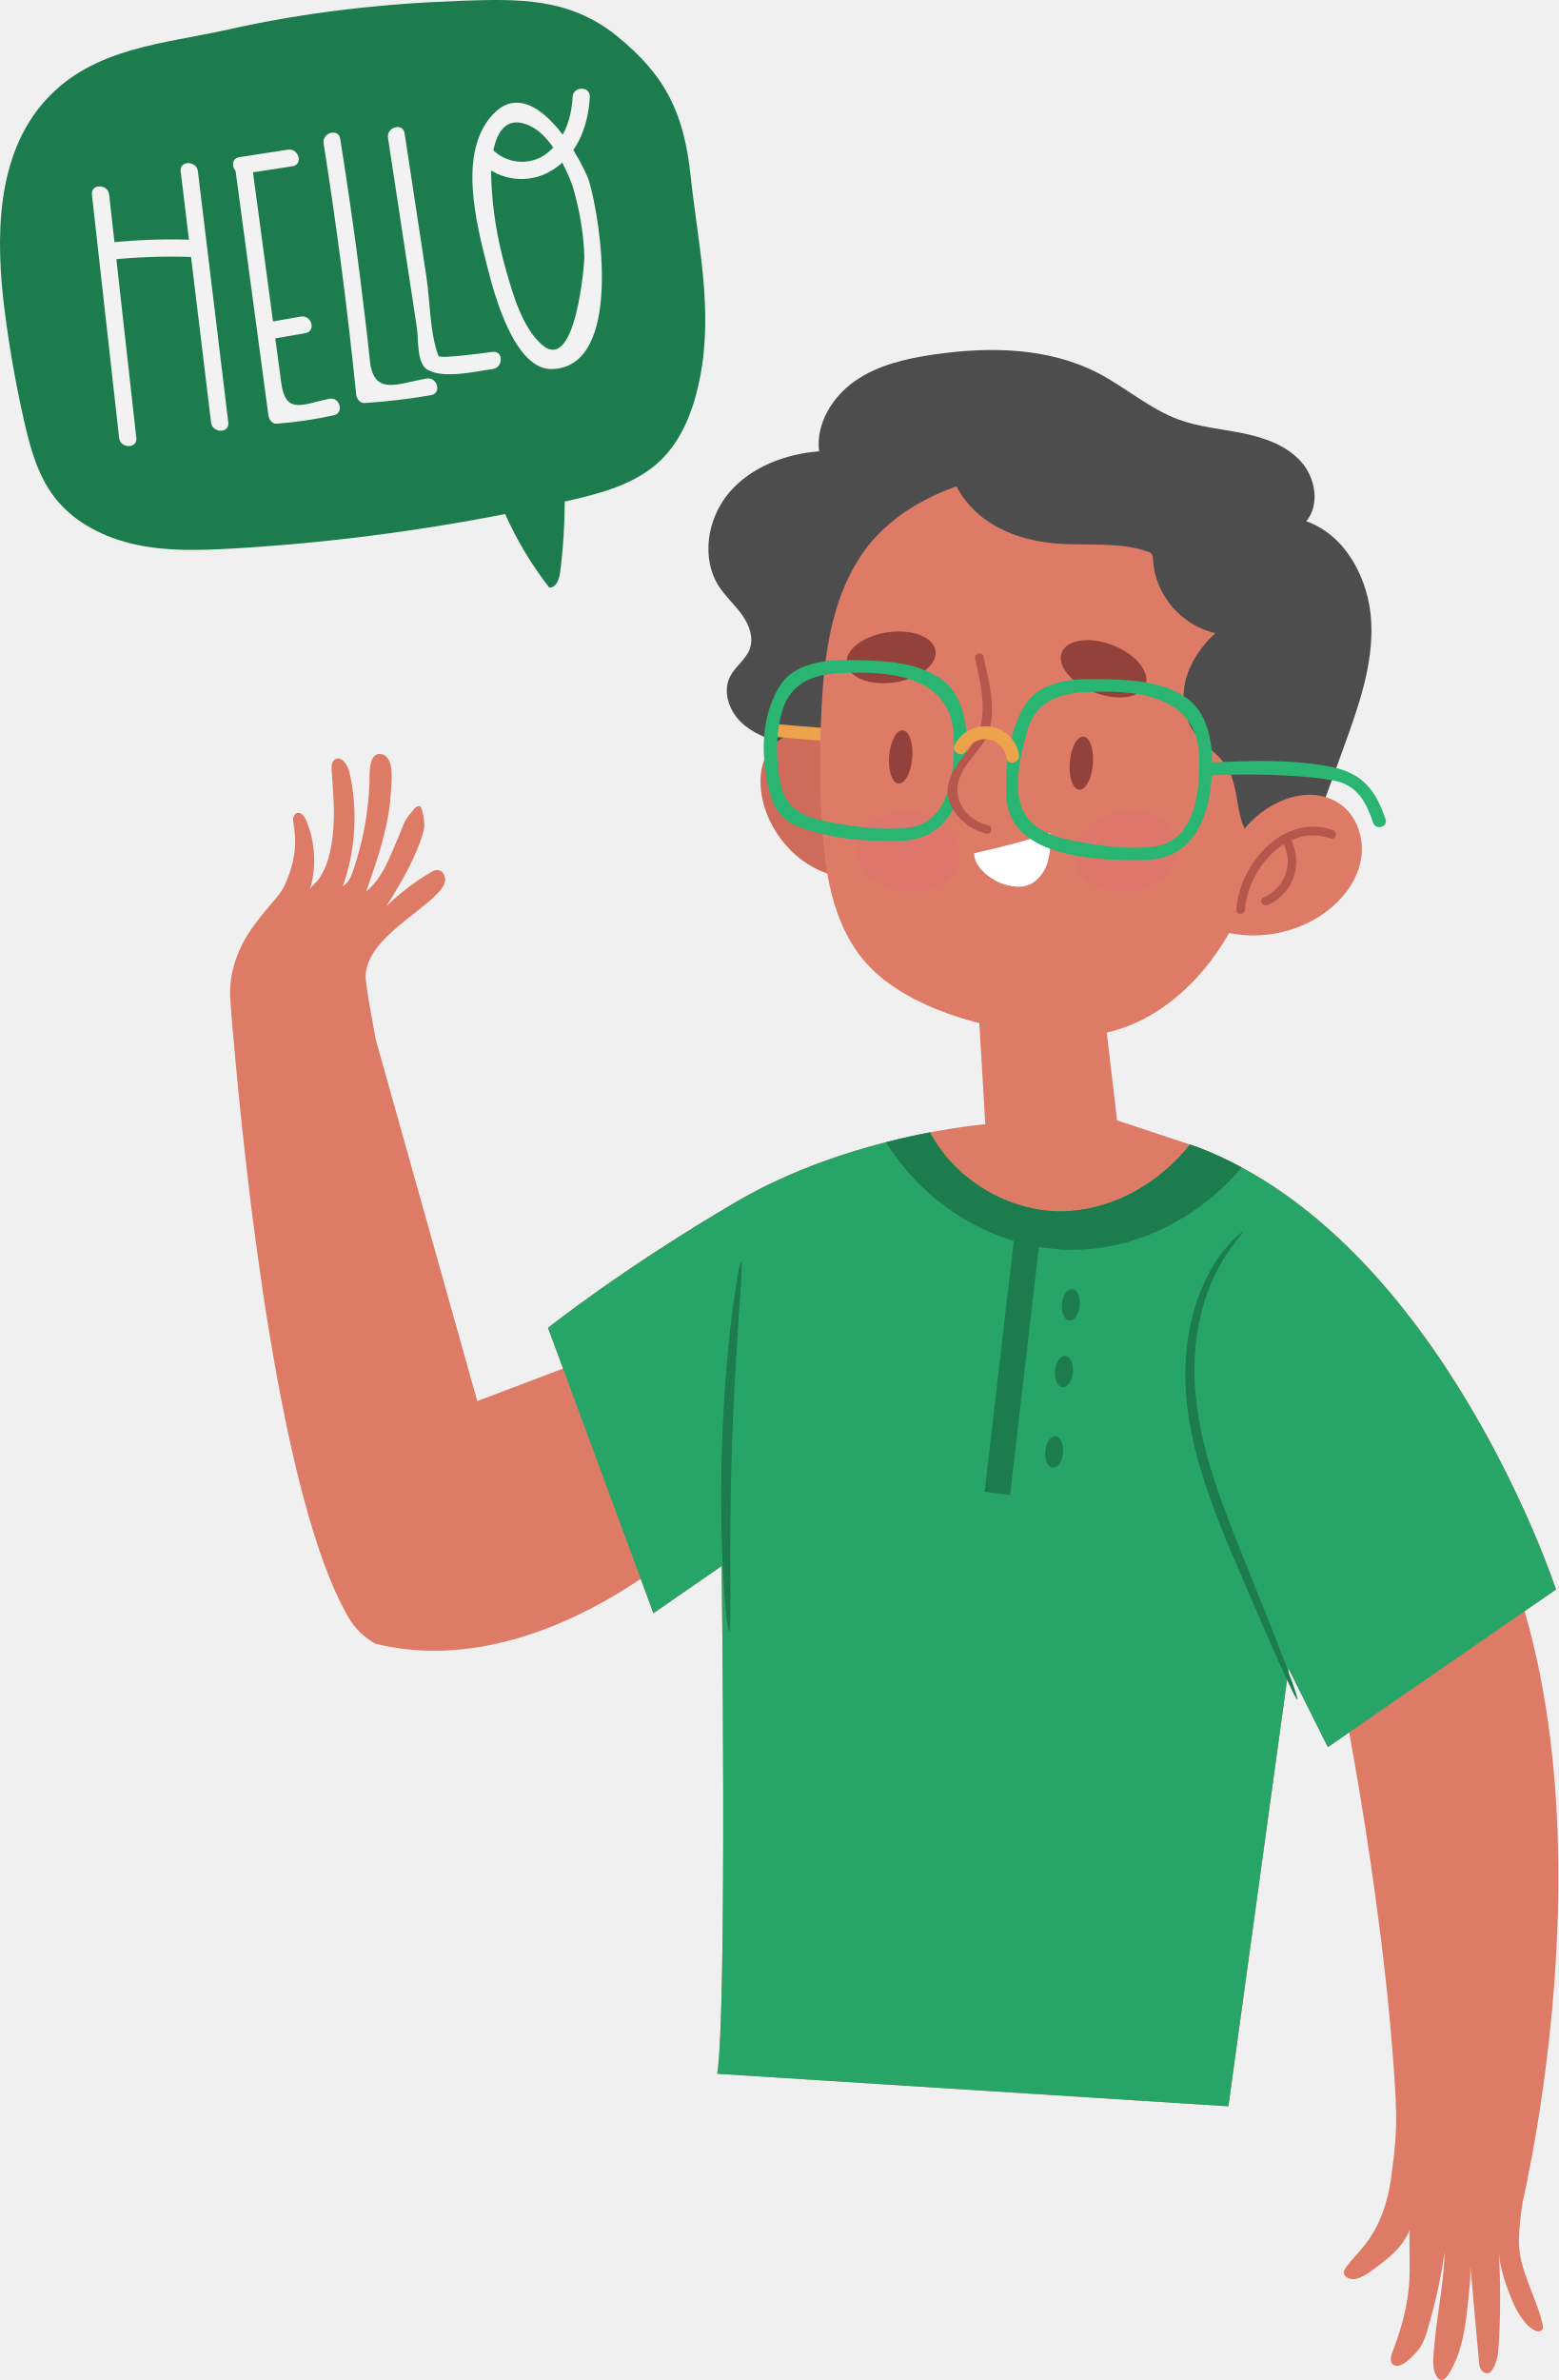
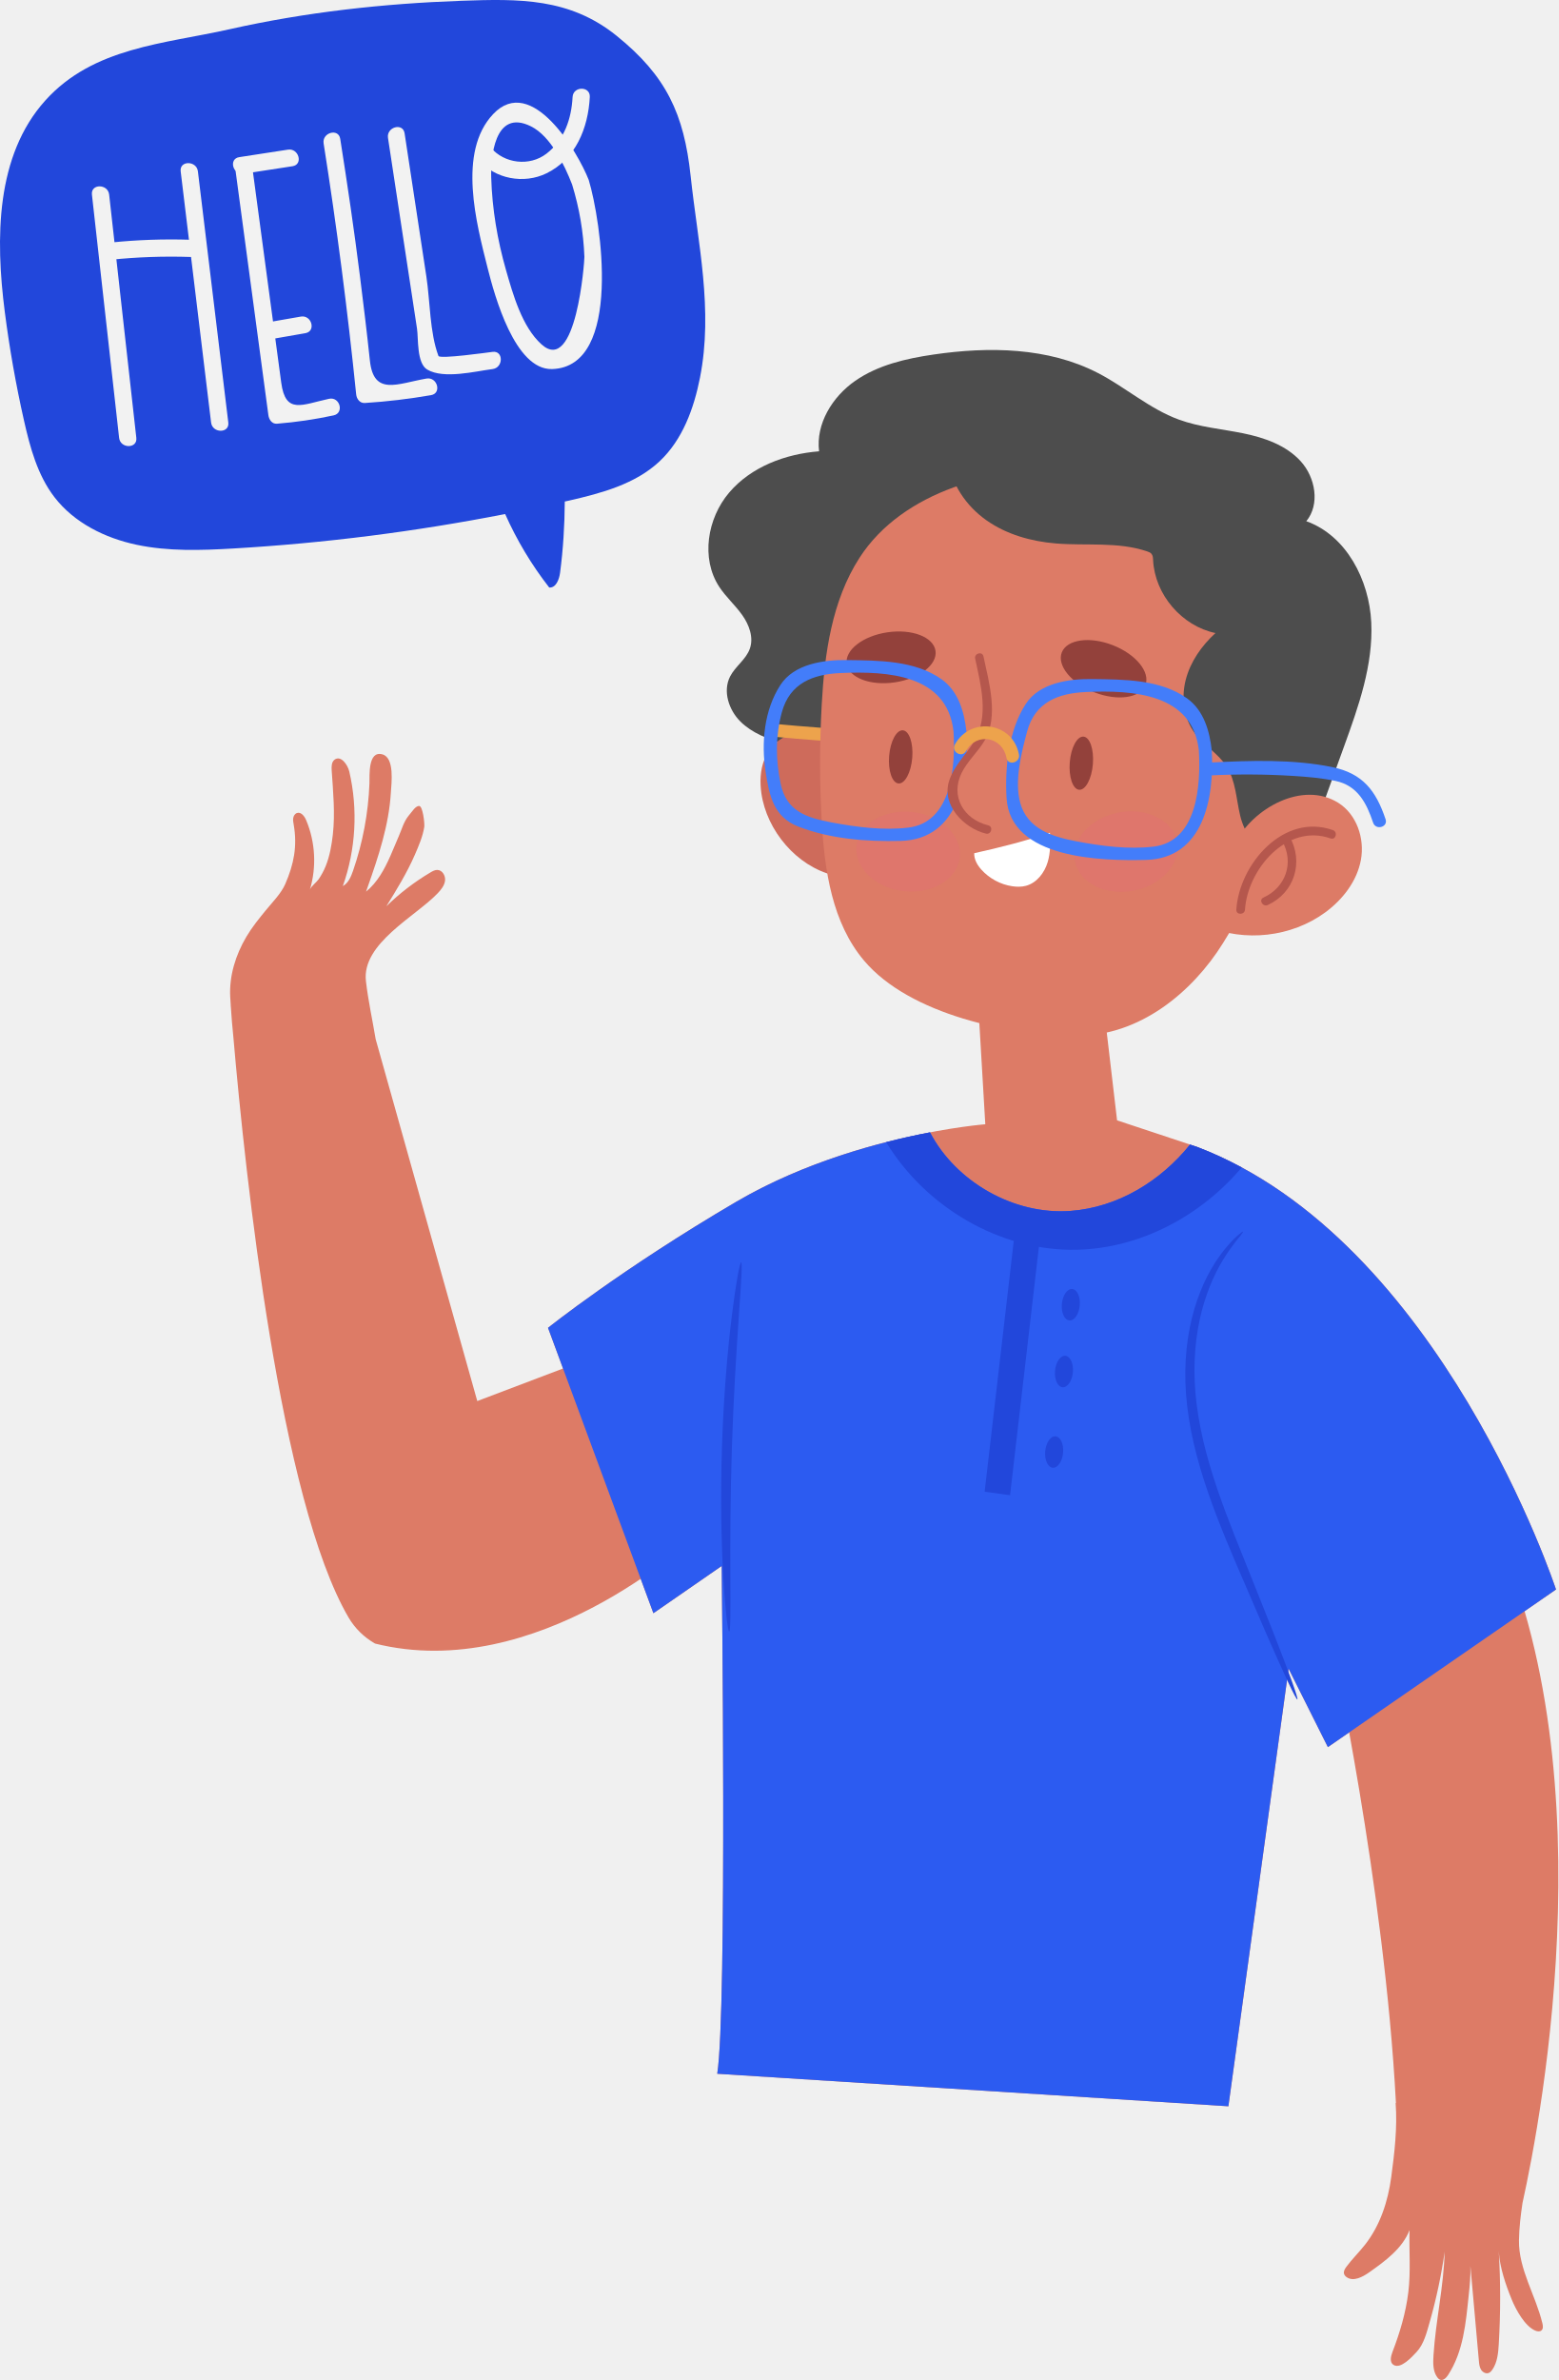
<svg xmlns="http://www.w3.org/2000/svg" width="186" height="284" viewBox="0 0 186 284" fill="none">
-   <path d="M82.431 20.988C81.641 13.606 79.529 9.05 73.588 4.263C67.966 -0.269 61.923 -0.147 55.086 0.094C45.783 0.422 36.486 1.445 27.398 3.489C19.578 5.247 11.145 5.623 5.408 11.99C-0.515 18.566 -0.556 28.453 0.573 37.225C1.132 41.568 1.895 45.886 2.858 50.158C3.588 53.396 4.48 56.708 6.508 59.338C8.859 62.388 12.535 64.207 16.304 65.006C20.074 65.803 23.972 65.676 27.819 65.452C38.721 64.819 49.576 63.435 60.293 61.34C61.684 64.461 63.449 67.415 65.554 70.108C66.365 70.165 66.744 69.137 66.85 68.333C67.219 65.519 67.392 62.684 67.41 59.846C67.58 59.808 67.75 59.774 67.92 59.735C71.795 58.847 75.83 57.768 78.726 55.048C81.462 52.479 82.818 48.761 83.545 45.082C85.156 36.941 83.293 29.043 82.431 20.988Z" fill="#1D7C4E" />
+   <path d="M82.431 20.988C81.641 13.606 79.529 9.05 73.588 4.263C67.966 -0.269 61.923 -0.147 55.086 0.094C45.783 0.422 36.486 1.445 27.398 3.489C19.578 5.247 11.145 5.623 5.408 11.99C-0.515 18.566 -0.556 28.453 0.573 37.225C1.132 41.568 1.895 45.886 2.858 50.158C3.588 53.396 4.48 56.708 6.508 59.338C8.859 62.388 12.535 64.207 16.304 65.006C20.074 65.803 23.972 65.676 27.819 65.452C38.721 64.819 49.576 63.435 60.293 61.34C61.684 64.461 63.449 67.415 65.554 70.108C66.365 70.165 66.744 69.137 66.85 68.333C67.219 65.519 67.392 62.684 67.41 59.846C67.58 59.808 67.75 59.774 67.92 59.735C71.795 58.847 75.83 57.768 78.726 55.048C81.462 52.479 82.818 48.761 83.545 45.082C85.156 36.941 83.293 29.043 82.431 20.988Z" fill="#2247DB" />
  <path d="M10.972 23.219C12.054 32.896 13.134 42.573 14.216 52.249C14.362 53.549 16.418 53.564 16.271 52.249C15.19 42.572 14.109 32.895 13.028 23.219C12.882 21.918 10.825 21.904 10.972 23.219Z" fill="#F2F2F2" />
-   <path d="M21.565 20.443C22.775 30.435 23.985 40.427 25.195 50.419C25.351 51.716 27.409 51.732 27.25 50.419C26.04 40.427 24.831 30.435 23.621 20.443C23.463 19.146 21.407 19.131 21.565 20.443Z" fill="#F2F2F2" />
-   <path d="M13.249 30.992C16.402 30.667 19.556 30.557 22.725 30.661C24.051 30.704 24.046 28.652 22.725 28.608C19.556 28.504 16.402 28.615 13.249 28.939C11.944 29.074 11.931 31.128 13.249 30.992Z" fill="#F2F2F2" />
-   <path d="M29.1 20.733C31.037 20.434 32.976 20.135 34.914 19.837C36.22 19.635 35.664 17.658 34.368 17.858C32.431 18.156 30.492 18.455 28.554 18.754C27.247 18.955 27.805 20.932 29.1 20.733Z" fill="#F2F2F2" />
-   <path d="M28.128 20.467C29.429 30.155 30.731 39.844 32.033 49.533C32.102 50.049 32.448 50.609 33.06 50.559C35.359 50.373 37.566 50.05 39.82 49.564C41.115 49.284 40.566 47.305 39.274 47.585C36.036 48.284 34.081 49.486 33.567 45.658C33.219 43.074 32.873 40.491 32.525 37.907C31.744 32.093 30.963 26.28 30.182 20.467C30.009 19.176 27.952 19.159 28.128 20.467Z" fill="#F2F2F2" />
-   <path d="M32.49 40.445C33.81 40.215 35.131 39.984 36.451 39.755C37.755 39.527 37.2 37.549 35.905 37.776C34.585 38.006 33.264 38.237 31.943 38.466C30.639 38.694 31.194 40.67 32.49 40.445Z" fill="#F2F2F2" />
+   <path d="M21.565 20.445C22.775 30.437 23.985 40.429 25.195 50.421C25.351 51.718 27.409 51.734 27.25 50.421C26.04 40.429 24.831 30.437 23.621 20.445C23.463 19.148 21.407 19.133 21.565 20.445Z" fill="#F2F2F2" />
+   <path d="M13.249 30.994C16.402 30.669 19.556 30.559 22.725 30.663C24.051 30.706 24.046 28.654 22.725 28.61C19.556 28.506 16.402 28.617 13.249 28.941C11.944 29.076 11.931 31.13 13.249 30.994Z" fill="#F2F2F2" />
+   <path d="M29.1 20.73C31.037 20.432 32.976 20.133 34.914 19.835C36.22 19.633 35.664 17.656 34.368 17.856C32.431 18.154 30.492 18.453 28.554 18.752C27.247 18.953 27.805 20.93 29.1 20.73Z" fill="#F2F2F2" />
+   <path d="M28.128 20.469C29.429 30.157 30.731 39.846 32.033 49.535C32.102 50.051 32.448 50.611 33.06 50.561C35.359 50.374 37.566 50.052 39.82 49.566C41.115 49.286 40.566 47.307 39.274 47.587C36.036 48.286 34.081 49.488 33.567 45.66C33.219 43.076 32.873 40.493 32.525 37.908C31.744 32.095 30.963 26.282 30.182 20.469C30.009 19.178 27.952 19.161 28.128 20.469Z" fill="#F2F2F2" />
+   <path d="M32.49 40.447C33.81 40.217 35.131 39.986 36.451 39.757C37.755 39.529 37.2 37.551 35.905 37.778C34.585 38.008 33.264 38.239 31.943 38.468C30.639 38.695 31.194 40.672 32.49 40.447Z" fill="#F2F2F2" />
  <path d="M38.626 17.11C40.197 27.06 41.491 37.042 42.512 47.062C42.566 47.59 42.939 48.127 43.54 48.089C46.213 47.92 48.812 47.609 51.451 47.151C52.755 46.925 52.2 44.947 50.905 45.172C47.428 45.776 44.599 47.289 44.148 43.02C43.791 39.651 43.382 36.289 42.959 32.929C42.271 27.461 41.468 22.008 40.608 16.565C40.402 15.26 38.421 15.816 38.626 17.11Z" fill="#F2F2F2" />
  <path d="M46.309 16.451C47.464 24.042 48.619 31.634 49.774 39.225C49.952 40.393 49.714 43.35 51.001 44.104C52.985 45.264 56.685 44.309 58.796 44.04C60.092 43.874 60.108 41.819 58.796 41.987C58.218 42.061 52.481 42.866 52.334 42.476C51.287 39.711 51.336 35.919 50.889 32.986C50.024 27.293 49.157 21.599 48.291 15.905C48.092 14.599 46.112 15.156 46.309 16.451Z" fill="#F2F2F2" />
  <path d="M70.266 21.468C68.994 18.198 63.458 8.751 58.862 13.615C54.576 18.151 56.868 26.693 58.208 32.013C59.03 35.273 61.452 44.17 65.895 44.039C74.384 43.786 71.729 26.256 70.266 21.468C69.88 20.206 67.897 20.744 68.284 22.013C69.155 24.863 69.635 27.659 69.752 30.647C69.77 31.109 68.781 44.845 64.623 41.085C62.313 38.998 61.235 35.158 60.4 32.248C59.368 28.651 58.74 24.919 58.629 21.18C58.564 18.978 58.952 12.883 63.369 15.074C65.717 16.239 67.371 19.664 68.283 22.012C68.759 23.233 70.746 22.704 70.266 21.468Z" fill="#F2F2F2" />
  <path d="M57.124 19.06C59.056 21.359 62.528 22.004 65.235 20.678C68.722 18.969 70.203 15.271 70.397 11.576C70.467 10.252 68.412 10.259 68.342 11.576C68.205 14.18 67.359 16.696 65.224 18.337C63.194 19.897 60.181 19.516 58.577 17.608C57.724 16.593 56.278 18.053 57.124 19.06Z" fill="#F2F2F2" />
-   <path d="M73.568 160.89L56.966 167.188L44.838 124.004C44.453 121.69 43.941 119.402 43.675 117.063C43.163 112.579 49.634 109.343 52.238 106.598C52.646 106.169 53.045 105.68 53.119 105.094C53.193 104.507 52.798 103.827 52.205 103.812C51.911 103.804 51.638 103.954 51.385 104.105C49.473 105.237 47.697 106.6 46.109 108.152C47.351 106.158 48.584 104.142 49.523 101.984C49.975 100.942 50.47 99.794 50.641 98.665C50.696 98.297 50.471 96.159 50.019 96.178C49.718 96.191 49.491 96.447 49.301 96.681C49.123 96.903 48.945 97.124 48.767 97.345C48.184 98.071 47.979 98.904 47.613 99.744C47.259 100.555 46.934 101.378 46.574 102.186C45.878 103.747 45.041 105.307 43.689 106.401C43.754 106.219 43.819 106.036 43.883 105.854C45.167 102.21 46.423 98.471 46.652 94.585C46.717 93.481 47.128 90.43 45.64 90.02C43.885 89.537 44.13 92.597 44.095 93.493C43.959 97.04 43.297 100.565 42.136 103.92C41.891 104.625 41.577 105.381 40.919 105.738C42.467 101.384 42.739 96.585 41.694 92.085C41.489 91.206 40.663 90.111 39.939 90.65C39.565 90.927 39.558 91.472 39.589 91.936C39.761 94.489 40.012 97.056 39.726 99.599C39.587 100.837 39.349 102.182 38.881 103.338C38.654 103.899 38.366 104.433 38.024 104.932C37.789 105.274 37.099 105.797 36.989 106.164C37.801 103.459 37.639 100.473 36.541 97.871C36.343 97.4 35.931 96.857 35.446 97.018C35.197 97.101 35.041 97.357 34.999 97.616C34.958 97.874 35.008 98.136 35.053 98.395C35.506 100.974 35.074 103.133 34.048 105.492C33.552 106.629 32.518 107.656 31.741 108.609C30.91 109.626 30.075 110.649 29.406 111.783C28.12 113.963 27.35 116.439 27.477 118.943C27.494 119.277 27.519 119.611 27.54 119.946C27.538 119.947 27.537 119.947 27.535 119.947C27.542 120.039 27.551 120.145 27.559 120.24C27.634 121.377 27.724 122.512 27.844 123.645C29.309 140.568 33.434 179.009 41.589 192.994C42.352 194.303 43.448 195.378 44.766 196.127C64.121 200.96 82.516 183.74 82.516 183.74L73.568 160.89Z" fill="#DD7B66" />
-   <path d="M181.299 267.335C181.322 265.837 181.498 264.358 181.72 262.883C184.029 252.468 192.367 208.636 176.675 178.982C158.76 145.13 158.906 195.845 158.906 195.845C158.906 195.845 165.252 225.061 166.614 250.953L166.577 250.943C166.795 253.906 166.446 256.874 166.053 259.796C165.665 262.672 164.742 265.537 162.934 267.845C162.222 268.754 161.386 269.563 160.7 270.491C160.52 270.735 160.342 271.027 160.417 271.32C160.461 271.494 160.591 271.636 160.74 271.737C161.55 272.289 162.628 271.714 163.429 271.15C165.357 269.791 167.384 268.308 168.239 266.114C168.169 268.611 168.395 271.048 168.092 273.53C167.792 275.977 167.085 278.36 166.2 280.656C165.999 281.177 165.843 281.887 166.311 282.191C167.176 282.754 168.528 281.246 169.073 280.665C169.96 279.718 170.293 278.31 170.641 277.094C171.428 274.343 172.025 271.537 172.428 268.703C172.32 272.864 171.359 276.914 171.097 281.054C171.04 281.959 171.011 282.946 171.546 283.679C171.64 283.807 171.757 283.929 171.909 283.977C172.281 284.096 172.623 283.737 172.836 283.41C174.679 280.578 174.954 277.176 175.298 273.914C175.422 272.74 175.541 271.555 175.502 270.379C175.84 274.162 176.177 277.945 176.515 281.73C176.547 282.089 176.584 282.462 176.772 282.769C176.961 283.076 177.352 283.292 177.688 283.163C177.873 283.092 178.01 282.934 178.122 282.771C178.725 281.891 178.825 280.771 178.888 279.707C179.105 276.019 179.113 272.319 178.886 268.631C179.005 270.571 179.709 272.628 180.44 274.412C180.929 275.605 182.01 277.607 183.264 278.116C183.497 278.211 183.79 278.252 183.982 278.087C184.206 277.894 184.167 277.541 184.098 277.253C183.295 273.894 181.247 270.787 181.299 267.335Z" fill="#DD7B66" />
-   <path d="M157.046 98.397C158.172 95.285 159.299 92.173 160.425 89.061C162.154 84.286 163.907 79.356 163.67 74.285C163.433 69.214 160.703 63.907 155.916 62.198C157.572 60.184 157.009 56.99 155.26 55.057C153.512 53.124 150.898 52.218 148.343 51.7C145.786 51.181 143.15 50.966 140.7 50.07C137.203 48.789 134.345 46.216 131.036 44.507C125.096 41.441 118.043 41.34 111.427 42.308C108.145 42.787 104.804 43.553 102.08 45.443C99.356 47.333 97.357 50.568 97.763 53.856C93.734 54.17 89.647 55.705 87.03 58.781C84.413 61.858 83.631 66.634 85.839 70.016C86.629 71.224 87.734 72.197 88.573 73.371C89.413 74.546 89.983 76.072 89.491 77.43C89.03 78.704 87.758 79.518 87.141 80.726C86.25 82.478 86.977 84.714 88.371 86.1C89.765 87.487 91.683 88.197 93.565 88.774C94.889 89.181 96.544 89.998 96.328 91.366" fill="#4D4D4D" />
-   <path d="M98.376 88.609C97.152 87.647 95.437 87.267 93.975 87.803C92.702 88.271 91.726 89.379 91.231 90.64C90.735 91.902 90.683 93.302 90.874 94.645C91.512 99.139 95.109 103.378 99.502 104.447" fill="#CE6B5B" />
+   <path d="M73.568 160.886L56.966 167.184L44.838 124C44.453 121.686 43.941 119.398 43.675 117.059C43.163 112.575 49.634 109.339 52.238 106.594C52.646 106.165 53.045 105.676 53.119 105.09C53.193 104.503 52.798 103.823 52.205 103.808C51.911 103.8 51.638 103.951 51.385 104.101C49.473 105.233 47.697 106.596 46.109 108.148C47.351 106.154 48.584 104.138 49.523 101.98C49.975 100.938 50.47 99.79 50.641 98.661C50.696 98.293 50.471 96.155 50.019 96.174C49.718 96.188 49.491 96.443 49.301 96.677C49.123 96.899 48.945 97.12 48.767 97.341C48.184 98.067 47.979 98.9 47.613 99.74C47.259 100.551 46.934 101.374 46.574 102.182C45.878 103.743 45.041 105.303 43.689 106.397C43.754 106.215 43.819 106.032 43.883 105.85C45.167 102.206 46.423 98.467 46.652 94.582C46.717 93.478 47.128 90.426 45.64 90.016C43.885 89.533 44.13 92.593 44.095 93.489C43.959 97.036 43.297 100.561 42.136 103.916C41.891 104.621 41.577 105.377 40.919 105.734C42.467 101.38 42.739 96.582 41.694 92.081C41.489 91.202 40.663 90.107 39.939 90.646C39.565 90.923 39.558 91.469 39.589 91.932C39.761 94.485 40.012 97.052 39.726 99.595C39.587 100.834 39.349 102.178 38.881 103.334C38.654 103.895 38.366 104.429 38.024 104.928C37.789 105.27 37.099 105.793 36.989 106.16C37.801 103.455 37.639 100.47 36.541 97.867C36.343 97.396 35.931 96.853 35.446 97.014C35.197 97.097 35.041 97.353 34.999 97.612C34.958 97.87 35.008 98.132 35.053 98.391C35.506 100.97 35.074 103.129 34.048 105.488C33.552 106.625 32.518 107.652 31.741 108.605C30.91 109.622 30.075 110.645 29.406 111.779C28.12 113.959 27.35 116.435 27.477 118.939C27.494 119.273 27.519 119.607 27.54 119.943C27.538 119.943 27.537 119.943 27.535 119.943C27.542 120.035 27.551 120.141 27.559 120.236C27.634 121.373 27.724 122.508 27.844 123.641C29.309 140.565 33.434 179.005 41.589 192.99C42.352 194.3 43.448 195.374 44.766 196.123C64.121 200.956 82.516 183.736 82.516 183.736L73.568 160.886Z" fill="#DD7B66" />
+   <path d="M181.299 267.333C181.322 265.835 181.498 264.356 181.72 262.881C184.029 252.466 192.367 208.634 176.675 178.981C158.76 145.128 158.906 195.843 158.906 195.843C158.906 195.843 165.252 225.059 166.614 250.951L166.577 250.941C166.795 253.904 166.446 256.872 166.053 259.794C165.665 262.67 164.742 265.535 162.934 267.843C162.222 268.752 161.386 269.561 160.7 270.49C160.52 270.733 160.342 271.025 160.417 271.318C160.461 271.492 160.591 271.634 160.74 271.735C161.55 272.287 162.628 271.712 163.429 271.148C165.357 269.789 167.384 268.306 168.239 266.112C168.169 268.609 168.395 271.046 168.092 273.528C167.792 275.975 167.085 278.358 166.2 280.654C165.999 281.175 165.843 281.885 166.311 282.189C167.176 282.752 168.528 281.244 169.073 280.663C169.96 279.716 170.293 278.308 170.641 277.093C171.428 274.341 172.025 271.535 172.428 268.701C172.32 272.862 171.359 276.912 171.097 281.052C171.04 281.957 171.011 282.945 171.546 283.677C171.64 283.805 171.757 283.927 171.909 283.975C172.281 284.094 172.623 283.735 172.836 283.408C174.679 280.576 174.954 277.174 175.298 273.912C175.422 272.738 175.541 271.553 175.502 270.377C175.84 274.16 176.177 277.943 176.515 281.728C176.547 282.087 176.584 282.46 176.772 282.767C176.961 283.074 177.352 283.29 177.688 283.161C177.873 283.09 178.01 282.932 178.122 282.769C178.725 281.889 178.825 280.769 178.888 279.705C179.105 276.017 179.113 272.317 178.886 268.629C179.005 270.569 179.709 272.626 180.44 274.41C180.929 275.603 182.01 277.605 183.264 278.114C183.497 278.209 183.79 278.25 183.982 278.085C184.206 277.892 184.167 277.539 184.098 277.251C183.295 273.892 181.247 270.785 181.299 267.333Z" fill="#DD7B66" />
+   <path d="M157.046 98.395C158.172 95.283 159.299 92.171 160.425 89.059C162.154 84.284 163.907 79.355 163.67 74.284C163.433 69.212 160.703 63.905 155.916 62.196C157.572 60.182 157.009 56.988 155.26 55.055C153.512 53.122 150.898 52.216 148.343 51.698C145.786 51.179 143.15 50.965 140.7 50.068C137.203 48.787 134.345 46.214 131.036 44.505C125.096 41.439 118.043 41.338 111.427 42.306C108.145 42.785 104.804 43.55 102.08 45.441C99.356 47.331 97.357 50.566 97.763 53.854C93.734 54.168 89.647 55.703 87.03 58.779C84.413 61.856 83.631 66.632 85.839 70.013C86.629 71.222 87.734 72.195 88.573 73.369C89.413 74.544 89.983 76.07 89.491 77.427C89.03 78.702 87.758 79.516 87.141 80.724C86.25 82.475 86.977 84.712 88.371 86.098C89.765 87.485 91.683 88.195 93.565 88.772C94.889 89.179 96.544 89.996 96.328 91.364" fill="#4D4D4D" />
+   <path d="M98.376 88.607C97.152 87.645 95.437 87.265 93.975 87.801C92.702 88.269 91.726 89.377 91.231 90.638C90.735 91.9 90.683 93.3 90.874 94.643C91.512 99.137 95.109 103.376 99.502 104.445" fill="#CE6B5B" />
  <path d="M92.379 87.91C96.055 88.259 99.735 88.53 103.422 88.722C104.415 88.774 104.41 87.234 103.422 87.183C99.735 86.991 96.055 86.72 92.379 86.371C91.39 86.278 91.399 87.818 92.379 87.91Z" fill="#EDA34C" />
-   <path d="M116.637 117.788L117.601 134.158C117.601 134.158 101.538 135.405 87.872 143.408C74.206 151.41 65.41 158.446 65.41 158.446L77.99 192.503L86.138 186.867C86.138 186.867 86.8 240.092 85.607 247.458L146.618 251.338L153.804 199.121L158.492 208.481L185.722 189.672C185.722 189.672 172.007 147.924 142.852 136.849L133.33 133.69L131.164 115.25L116.637 117.788Z" fill="#DD7B66" />
-   <path d="M128.073 56.206C118.913 55.598 107.739 58.564 102.585 66.566C99.285 71.688 98.417 77.978 98.079 84.058C97.82 88.687 97.82 93.331 98.079 97.96C98.409 103.868 99.315 110.125 103.141 114.643C108.6 121.092 120.617 123.598 128.644 123.594C135.961 123.591 142.273 118.501 146.004 112.495C149.863 106.282 153.086 99.01 154.434 91.804C155.872 84.115 155.788 73.632 150.885 66.925C146.067 60.335 135.861 56.722 128.073 56.206Z" fill="#DD7B66" />
+   <path d="M116.637 117.787L117.601 134.156C117.601 134.156 101.538 135.403 87.872 143.406C74.206 151.408 65.41 158.444 65.41 158.444L77.99 192.501L86.138 186.865C86.138 186.865 86.8 240.09 85.607 247.457L146.618 251.337L153.804 199.119L158.492 208.479L185.722 189.67C185.722 189.67 172.007 147.922 142.852 136.847L133.33 133.688L131.164 115.248L116.637 117.787Z" fill="#DD7B66" />
+   <path d="M128.073 56.203C118.913 55.596 107.739 58.562 102.585 66.564C99.285 71.686 98.417 77.976 98.079 84.056C97.82 88.685 97.82 93.329 98.079 97.958C98.409 103.866 99.315 110.123 103.141 114.641C108.6 121.09 120.617 123.596 128.644 123.592C135.961 123.589 142.273 118.5 146.004 112.493C149.863 106.28 153.086 99.009 154.434 91.802C155.872 84.113 155.788 73.63 150.885 66.923C146.067 60.333 135.861 56.72 128.073 56.203Z" fill="#DD7B66" />
  <path d="M116.281 101.811C116.25 102.524 116.632 103.207 117.111 103.747C118.068 104.823 119.412 105.548 120.838 105.756C121.371 105.833 121.922 105.84 122.443 105.703C123.745 105.358 124.673 104.145 125.054 102.854C125.386 101.731 125.374 100.545 125.317 99.371C122.363 100.363 119.341 101.135 116.281 101.811Z" fill="white" />
-   <path d="M108.882 90.434C108.739 92.186 108.006 93.556 107.244 93.493C106.483 93.431 105.981 91.961 106.124 90.21C106.267 88.458 107 87.089 107.762 87.15C108.524 87.211 109.026 88.681 108.882 90.434Z" fill="#93413B" />
-   <path d="M130.443 91.184C130.3 92.936 129.567 94.306 128.805 94.243C128.043 94.181 127.542 92.711 127.684 90.96C127.827 89.208 128.56 87.838 129.322 87.9C130.084 87.961 130.586 89.432 130.443 91.184Z" fill="#93413B" />
+   <path d="M108.882 90.43C108.739 92.182 108.006 93.552 107.244 93.489C106.483 93.427 105.981 91.957 106.124 90.206C106.267 88.454 107 87.085 107.762 87.147C108.524 87.207 109.026 88.678 108.882 90.43Z" fill="#93413B" />
+   <path d="M130.443 91.182C130.3 92.934 129.567 94.304 128.805 94.241C128.043 94.179 127.542 92.709 127.684 90.958C127.827 89.206 128.56 87.836 129.322 87.899C130.084 87.959 130.586 89.43 130.443 91.182Z" fill="#93413B" />
  <path d="M111.659 77.657C111.903 79.305 109.728 80.993 106.801 81.425C103.874 81.857 101.304 80.871 101.06 79.222C100.815 77.573 102.99 75.885 105.916 75.453C108.843 75.021 111.414 76.007 111.659 77.657Z" fill="#93413B" />
-   <path d="M136.709 81.755C136.1 83.307 133.373 83.692 130.619 82.615C127.863 81.538 126.124 79.406 126.733 77.853C127.342 76.301 130.068 75.916 132.823 76.994C135.578 78.071 137.318 80.202 136.709 81.755Z" fill="#93413B" />
-   <path d="M113.185 54.854C113.519 57.77 115.338 60.398 117.74 62.089C120.142 63.781 123.074 64.605 126.003 64.849C129.663 65.153 133.462 64.614 136.936 65.804C137.116 65.865 137.303 65.936 137.429 66.08C137.608 66.284 137.618 66.581 137.631 66.852C137.837 70.947 141.054 74.704 145.073 75.542C143.425 77.053 142.08 78.957 141.525 81.122C140.971 83.287 141.28 85.724 142.623 87.511C143.718 88.968 145.409 89.92 146.394 91.454C147.5 93.176 147.546 95.343 148.025 97.333C148.503 99.323 149.799 101.453 151.842 101.616C153.194 101.723 154.484 100.887 155.267 99.781C156.05 98.676 156.412 97.335 156.713 96.015C157.819 91.168 158.296 86.178 158.128 81.209C157.873 73.692 155.845 65.731 150.2 60.755C148.413 59.18 146.334 57.97 144.198 56.914C137.039 53.381 129.065 51.509 121.081 51.488C117.422 51.479 113.547 51.933 110.643 54.156" fill="#4D4D4D" />
-   <path d="M142.852 136.852L142.038 136.581C138.498 140.972 133.41 144.068 127.805 144.496C121.016 145.015 114.088 141.017 111.003 135.125C105.064 136.257 96.04 138.626 87.87 143.41C74.204 151.412 65.408 158.448 65.408 158.448L77.988 192.504L86.136 186.868C86.136 186.868 86.799 240.093 85.605 247.459L146.616 251.34L153.802 199.122L158.49 208.482L185.72 189.673C185.722 189.674 172.007 147.926 142.852 136.852Z" fill="#27A568" />
-   <path d="M120.557 178.422C121.788 167.829 123.019 157.235 124.249 146.641C124.478 144.671 121.393 144.693 121.167 146.641C119.952 157.096 118.738 167.55 117.523 178.006C118.537 178.152 119.551 178.288 120.557 178.422Z" fill="#1D7C4E" />
-   <path d="M128.874 155.788C128.78 156.824 128.225 157.621 127.637 157.567C127.049 157.514 126.648 156.631 126.742 155.595C126.836 154.558 127.391 153.761 127.979 153.815C128.567 153.868 128.967 154.752 128.874 155.788Z" fill="#1D7C4E" />
-   <path d="M128.055 163.761C127.961 164.797 127.407 165.594 126.819 165.54C126.231 165.487 125.829 164.603 125.924 163.567C126.019 162.531 126.572 161.734 127.16 161.788C127.749 161.841 128.149 162.724 128.055 163.761Z" fill="#1D7C4E" />
-   <path d="M126.885 173.366C126.791 174.402 126.237 175.199 125.649 175.146C125.06 175.093 124.659 174.209 124.754 173.173C124.849 172.136 125.402 171.339 125.99 171.393C126.58 171.447 126.98 172.33 126.885 173.366Z" fill="#1D7C4E" />
-   <path d="M87.033 194.691C87.205 194.681 87.192 192.208 87.174 188.22C87.155 184.232 87.164 178.726 87.359 172.649C87.557 166.573 87.905 161.078 88.183 157.099C88.458 153.121 88.631 150.654 88.461 150.633C88.306 150.614 87.839 153.047 87.348 157.02C86.855 160.99 86.373 166.505 86.173 172.611C85.978 178.718 86.101 184.252 86.336 188.246C86.569 192.241 86.878 194.7 87.033 194.691Z" fill="#1D7C4E" />
-   <path d="M154.85 202.796C154.926 202.765 154.677 201.962 154.163 200.539C153.649 199.115 152.869 197.069 151.881 194.552C150.733 191.679 149.563 188.75 148.357 185.731C147.022 182.419 145.553 178.784 144.398 174.864C143.237 170.952 142.565 167.098 142.568 163.588C142.555 160.074 143.161 156.926 144.056 154.429C144.929 151.914 146.088 150.07 146.961 148.862C147.4 148.256 147.763 147.8 148.02 147.498C148.267 147.187 148.385 147.007 148.356 146.977C148.328 146.947 148.154 147.069 147.848 147.331C147.532 147.584 147.106 147.997 146.6 148.574C145.593 149.721 144.279 151.564 143.27 154.134C142.239 156.685 141.522 159.94 141.475 163.58C141.412 167.227 142.075 171.205 143.259 175.197C144.439 179.196 145.955 182.852 147.346 186.146C148.633 189.133 149.882 192.03 151.106 194.872C152.192 197.349 153.09 199.346 153.736 200.715C154.381 202.085 154.774 202.827 154.85 202.796Z" fill="#1D7C4E" />
+   <path d="M136.709 81.751C136.1 83.303 133.373 83.689 130.619 82.611C127.863 81.534 126.124 79.402 126.733 77.85C127.342 76.297 130.068 75.912 132.823 76.99C135.578 78.067 137.318 80.198 136.709 81.751Z" fill="#93413B" />
+   <path d="M113.185 54.852C113.519 57.768 115.338 60.396 117.74 62.087C120.142 63.779 123.074 64.603 126.003 64.847C129.663 65.151 133.462 64.612 136.936 65.802C137.116 65.864 137.303 65.934 137.429 66.078C137.608 66.282 137.618 66.579 137.631 66.85C137.837 70.945 141.054 74.702 145.073 75.54C143.425 77.051 142.08 78.955 141.525 81.12C140.971 83.285 141.28 85.722 142.623 87.509C143.718 88.966 145.409 89.918 146.394 91.452C147.5 93.174 147.546 95.341 148.025 97.331C148.503 99.321 149.799 101.451 151.842 101.614C153.194 101.721 154.484 100.885 155.267 99.779C156.05 98.674 156.412 97.333 156.713 96.013C157.819 91.166 158.296 86.176 158.128 81.207C157.873 73.69 155.845 65.729 150.2 60.753C148.413 59.178 146.334 57.968 144.198 56.913C137.039 53.379 129.065 51.507 121.081 51.486C117.422 51.477 113.547 51.931 110.643 54.154" fill="#4D4D4D" />
+   <path d="M142.852 136.85L142.038 136.579C138.498 140.97 133.41 144.066 127.805 144.494C121.016 145.013 114.088 141.015 111.003 135.123C105.064 136.255 96.04 138.624 87.87 143.408C74.204 151.41 65.408 158.446 65.408 158.446L77.988 192.502L86.136 186.866C86.136 186.866 86.799 240.091 85.605 247.458L146.616 251.338L153.802 199.12L158.49 208.48L185.72 189.671C185.722 189.672 172.007 147.924 142.852 136.85Z" fill="#2C5BF1" />
+   <path d="M120.557 178.421C121.788 167.827 123.019 157.233 124.249 146.639C124.478 144.669 121.393 144.691 121.167 146.639C119.952 157.094 118.738 167.548 117.523 178.004C118.537 178.15 119.551 178.286 120.557 178.421Z" fill="#2247DB" />
+   <path d="M128.874 155.786C128.78 156.822 128.225 157.619 127.637 157.565C127.049 157.512 126.648 156.629 126.742 155.593C126.836 154.556 127.391 153.759 127.979 153.813C128.567 153.866 128.967 154.75 128.874 155.786Z" fill="#2247DB" />
+   <path d="M128.055 163.757C127.961 164.793 127.407 165.59 126.819 165.536C126.231 165.483 125.829 164.6 125.924 163.563C126.019 162.527 126.572 161.73 127.16 161.784C127.749 161.837 128.149 162.72 128.055 163.757Z" fill="#2247DB" />
+   <path d="M126.885 173.364C126.791 174.401 126.237 175.197 125.649 175.144C125.06 175.091 124.659 174.207 124.754 173.171C124.849 172.134 125.402 171.337 125.99 171.391C126.58 171.445 126.98 172.328 126.885 173.364Z" fill="#2247DB" />
+   <path d="M87.033 194.689C87.205 194.679 87.192 192.206 87.174 188.218C87.155 184.23 87.164 178.724 87.359 172.647C87.557 166.571 87.905 161.076 88.183 157.097C88.458 153.119 88.631 150.652 88.461 150.631C88.306 150.612 87.839 153.045 87.348 157.018C86.855 160.988 86.373 166.503 86.173 172.61C85.978 178.716 86.101 184.25 86.336 188.244C86.569 192.239 86.878 194.698 87.033 194.689Z" fill="#2247DB" />
+   <path d="M154.85 202.792C154.926 202.761 154.677 201.958 154.163 200.535C153.649 199.111 152.869 197.066 151.881 194.548C150.733 191.675 149.563 188.746 148.357 185.727C147.022 182.415 145.553 178.78 144.398 174.861C143.237 170.948 142.565 167.095 142.568 163.585C142.555 160.071 143.161 156.922 144.056 154.425C144.929 151.911 146.088 150.066 146.961 148.858C147.4 148.252 147.763 147.796 148.02 147.494C148.267 147.183 148.385 147.003 148.356 146.973C148.328 146.943 148.154 147.065 147.848 147.327C147.532 147.58 147.106 147.994 146.6 148.57C145.593 149.717 144.279 151.56 143.27 154.13C142.239 156.681 141.522 159.936 141.475 163.577C141.412 167.223 142.075 171.201 143.259 175.193C144.439 179.192 145.955 182.848 147.346 186.143C148.633 189.129 149.882 192.026 151.106 194.868C152.192 197.345 153.09 199.342 153.736 200.711C154.381 202.081 154.774 202.823 154.85 202.792Z" fill="#2247DB" />
  <path opacity="0.12" d="M140.495 100.455C140.987 103.03 138.659 105.638 135.294 106.28C131.93 106.923 128.803 105.357 128.31 102.781C127.818 100.207 130.145 97.599 133.51 96.956C136.874 96.315 140.002 97.881 140.495 100.455Z" fill="#EA4E95" />
-   <path opacity="0.12" d="M114.553 102.343C114.247 104.947 111.241 106.734 107.839 106.335C104.436 105.936 101.927 103.502 102.232 100.899C102.538 98.296 105.544 96.508 108.946 96.907C112.349 97.306 114.858 99.74 114.553 102.343Z" fill="#EA4E95" />
-   <path d="M142.852 136.852L142.038 136.581C138.499 140.972 133.411 144.068 127.805 144.496C121.016 145.015 114.088 141.017 111.004 135.125C109.448 135.421 107.677 135.805 105.77 136.293C110.47 144.033 119.365 149.331 128.507 149.131C136.103 148.965 143.323 145.1 148.21 139.31C146.485 138.38 144.699 137.553 142.852 136.852Z" fill="#1D7C4E" />
-   <path d="M114.011 94.52C114.041 93.521 114.311 92.685 114.795 91.892C114.83 91.823 114.86 91.751 114.898 91.684C114.907 91.691 114.916 91.698 114.924 91.704C115.036 91.535 115.145 91.365 115.276 91.198C115.408 89.876 115.423 88.54 115.351 87.282C115.093 84.96 114.402 82.5 112.394 81.067C109.21 78.793 104.852 78.817 101.099 78.768C98.328 78.731 94.791 79.201 93.139 81.751C91.194 84.755 90.849 88.638 91.382 92.109C91.815 94.93 92.339 97.484 95.255 98.624C99.058 100.112 103.424 100.446 107.47 100.348C111.072 100.262 113.137 98.251 114.252 95.55C114.1 95.227 114.001 94.879 114.011 94.52ZM108.414 98.759C105.393 99.123 102.163 98.69 99.202 98.131C96.216 97.566 93.858 96.78 93.175 93.52C92.576 90.654 92.547 87.849 93.312 85.016C94.261 81.504 97.04 80.455 100.359 80.313C105.969 80.07 113.055 80.496 113.809 87.283C114.044 91.369 113.662 98.128 108.414 98.759Z" fill="#2BB572" />
-   <path d="M144.632 89.547C144.375 87.225 143.684 84.767 141.675 83.332C138.492 81.059 134.134 81.083 130.381 81.033C127.609 80.996 124.073 81.466 122.421 84.016C120.385 87.162 119.931 91.541 120.137 95.203C120.551 102.526 131.5 102.74 136.752 102.615C143.674 102.449 144.955 95.193 144.632 89.547C144.577 88.561 143.035 88.555 143.092 89.547C143.325 93.635 142.944 100.392 137.696 101.025C134.675 101.389 131.445 100.956 128.484 100.396C125.615 99.854 122.637 98.931 121.773 95.817C121.05 93.211 121.915 89.799 122.595 87.281C123.544 83.769 126.323 82.72 129.642 82.577C135.252 82.335 142.338 82.761 143.092 89.547C143.199 90.523 144.742 90.534 144.632 89.547Z" fill="#2BB572" />
-   <path d="M144.527 92.528C147.801 92.366 151.064 92.387 154.335 92.59C156.028 92.694 157.73 92.842 159.391 93.186C162.047 93.736 163.109 95.837 163.891 98.172C164.205 99.109 165.694 98.707 165.377 97.763C164.239 94.364 162.658 92.293 159.031 91.542C154.372 90.578 149.25 90.755 144.527 90.989C143.538 91.038 143.533 92.578 144.527 92.528Z" fill="#2BB572" />
-   <path d="M147.489 100.541C149.492 96.508 155.448 93.108 159.739 95.804C161.933 97.183 162.902 100.06 162.434 102.607C161.966 105.153 160.261 107.35 158.17 108.881C154.149 111.824 148.55 112.46 143.969 110.495" fill="#DD7B66" />
-   <path d="M148.598 108.544C148.904 103.78 153.564 98.201 158.812 100.051C159.443 100.274 159.711 99.275 159.086 99.055C153.181 96.972 147.91 103.148 147.564 108.544C147.522 109.21 148.556 109.206 148.598 108.544Z" fill="#B5574D" />
-   <path d="M153.039 100.36C154.493 102.941 153.47 105.886 150.798 107.109C150.196 107.385 150.719 108.269 151.316 107.995C154.503 106.536 155.633 102.872 153.927 99.841C153.601 99.265 152.714 99.782 153.039 100.36Z" fill="#B5574D" />
+   <path opacity="0.12" d="M114.553 102.341C114.247 104.945 111.241 106.732 107.839 106.333C104.436 105.934 101.927 103.5 102.232 100.897C102.538 98.294 105.544 96.506 108.946 96.905C112.349 97.304 114.858 99.738 114.553 102.341Z" fill="#EA4E95" />
+   <path d="M142.852 136.85L142.038 136.579C138.499 140.97 133.411 144.066 127.805 144.494C121.016 145.013 114.088 141.015 111.004 135.123C109.448 135.419 107.677 135.803 105.77 136.291C110.47 144.031 119.365 149.329 128.507 149.129C136.103 148.963 143.323 145.098 148.21 139.308C146.485 138.378 144.699 137.551 142.852 136.85Z" fill="#2247DB" />
+   <path d="M114.011 94.518C114.041 93.519 114.311 92.683 114.795 91.89C114.83 91.821 114.86 91.749 114.898 91.682C114.907 91.689 114.916 91.696 114.924 91.702C115.036 91.533 115.145 91.363 115.276 91.196C115.408 89.874 115.423 88.537 115.351 87.28C115.093 84.958 114.402 82.498 112.394 81.065C109.21 78.792 104.852 78.816 101.099 78.766C98.328 78.729 94.791 79.198 93.139 81.749C91.194 84.753 90.849 88.636 91.382 92.107C91.815 94.928 92.339 97.481 95.255 98.622C99.058 100.11 103.424 100.444 107.47 100.346C111.072 100.26 113.137 98.249 114.252 95.549C114.1 95.225 114.001 94.877 114.011 94.518ZM108.414 98.757C105.393 99.121 102.163 98.688 99.202 98.129C96.216 97.564 93.858 96.778 93.175 93.518C92.576 90.652 92.547 87.847 93.312 85.015C94.261 81.503 97.04 80.453 100.359 80.311C105.969 80.068 113.055 80.494 113.809 87.281C114.044 91.367 113.662 98.126 108.414 98.757Z" fill="#437DFA" />
+   <path d="M144.632 89.545C144.375 87.223 143.684 84.765 141.675 83.33C138.492 81.057 134.134 81.081 130.381 81.031C127.609 80.994 124.073 81.464 122.421 84.015C120.385 87.159 119.931 91.539 120.137 95.201C120.551 102.524 131.5 102.738 136.752 102.613C143.674 102.447 144.955 95.191 144.632 89.545C144.577 88.559 143.035 88.553 143.092 89.545C143.325 93.633 142.944 100.391 137.696 101.023C134.675 101.387 131.445 100.954 128.484 100.395C125.615 99.852 122.637 98.929 121.773 95.815C121.05 93.209 121.915 89.797 122.595 87.279C123.544 83.767 126.323 82.718 129.642 82.575C135.252 82.333 142.338 82.759 143.092 89.545C143.199 90.521 144.742 90.532 144.632 89.545Z" fill="#437DFA" />
+   <path d="M144.527 92.526C147.801 92.364 151.064 92.385 154.335 92.588C156.028 92.692 157.73 92.84 159.391 93.184C162.047 93.734 163.109 95.835 163.891 98.17C164.205 99.107 165.694 98.705 165.377 97.761C164.239 94.362 162.658 92.291 159.031 91.54C154.372 90.576 149.25 90.753 144.527 90.987C143.538 91.036 143.533 92.576 144.527 92.526Z" fill="#437DFA" />
+   <path d="M147.489 100.539C149.492 96.507 155.448 93.106 159.739 95.802C161.933 97.181 162.902 100.058 162.434 102.605C161.966 105.151 160.261 107.348 158.17 108.879C154.149 111.822 148.55 112.458 143.969 110.494" fill="#DD7B66" />
+   <path d="M148.598 108.542C148.904 103.778 153.564 98.199 158.812 100.049C159.443 100.272 159.711 99.273 159.086 99.053C153.181 96.97 147.91 103.146 147.564 108.542C147.522 109.208 148.556 109.204 148.598 108.542Z" fill="#B5574D" />
+   <path d="M153.039 100.358C154.493 102.939 153.47 105.884 150.798 107.107C150.196 107.383 150.719 108.267 151.316 107.993C154.503 106.534 155.633 102.87 153.927 99.839C153.601 99.263 152.714 99.78 153.039 100.358Z" fill="#B5574D" />
  <path d="M116.393 78.599C117.077 81.801 118.072 85.443 116.278 88.448C115.293 90.1 113.935 91.246 113.303 93.121C112.31 96.065 115.067 98.832 117.676 99.473C118.32 99.631 118.593 98.641 117.949 98.484C115.035 97.767 113.388 95.041 114.782 92.22C115.468 90.83 116.709 89.732 117.507 88.396C119.233 85.503 118.031 81.356 117.384 78.328C117.246 77.679 116.255 77.953 116.393 78.599Z" fill="#B5574D" />
-   <path d="M115.301 89.623C116.563 87.329 119.67 87.925 120.133 90.448C120.313 91.423 121.798 91.009 121.619 90.039C120.91 86.183 115.838 85.451 113.969 88.846C113.491 89.716 114.822 90.494 115.301 89.623Z" fill="#EDA34C" />
+   <path d="M115.301 89.621C116.563 87.327 119.67 87.923 120.133 90.446C120.313 91.421 121.798 91.007 121.619 90.037C120.91 86.181 115.838 85.45 113.969 88.844C113.491 89.715 114.822 90.492 115.301 89.621Z" fill="#EDA34C" />
</svg>
